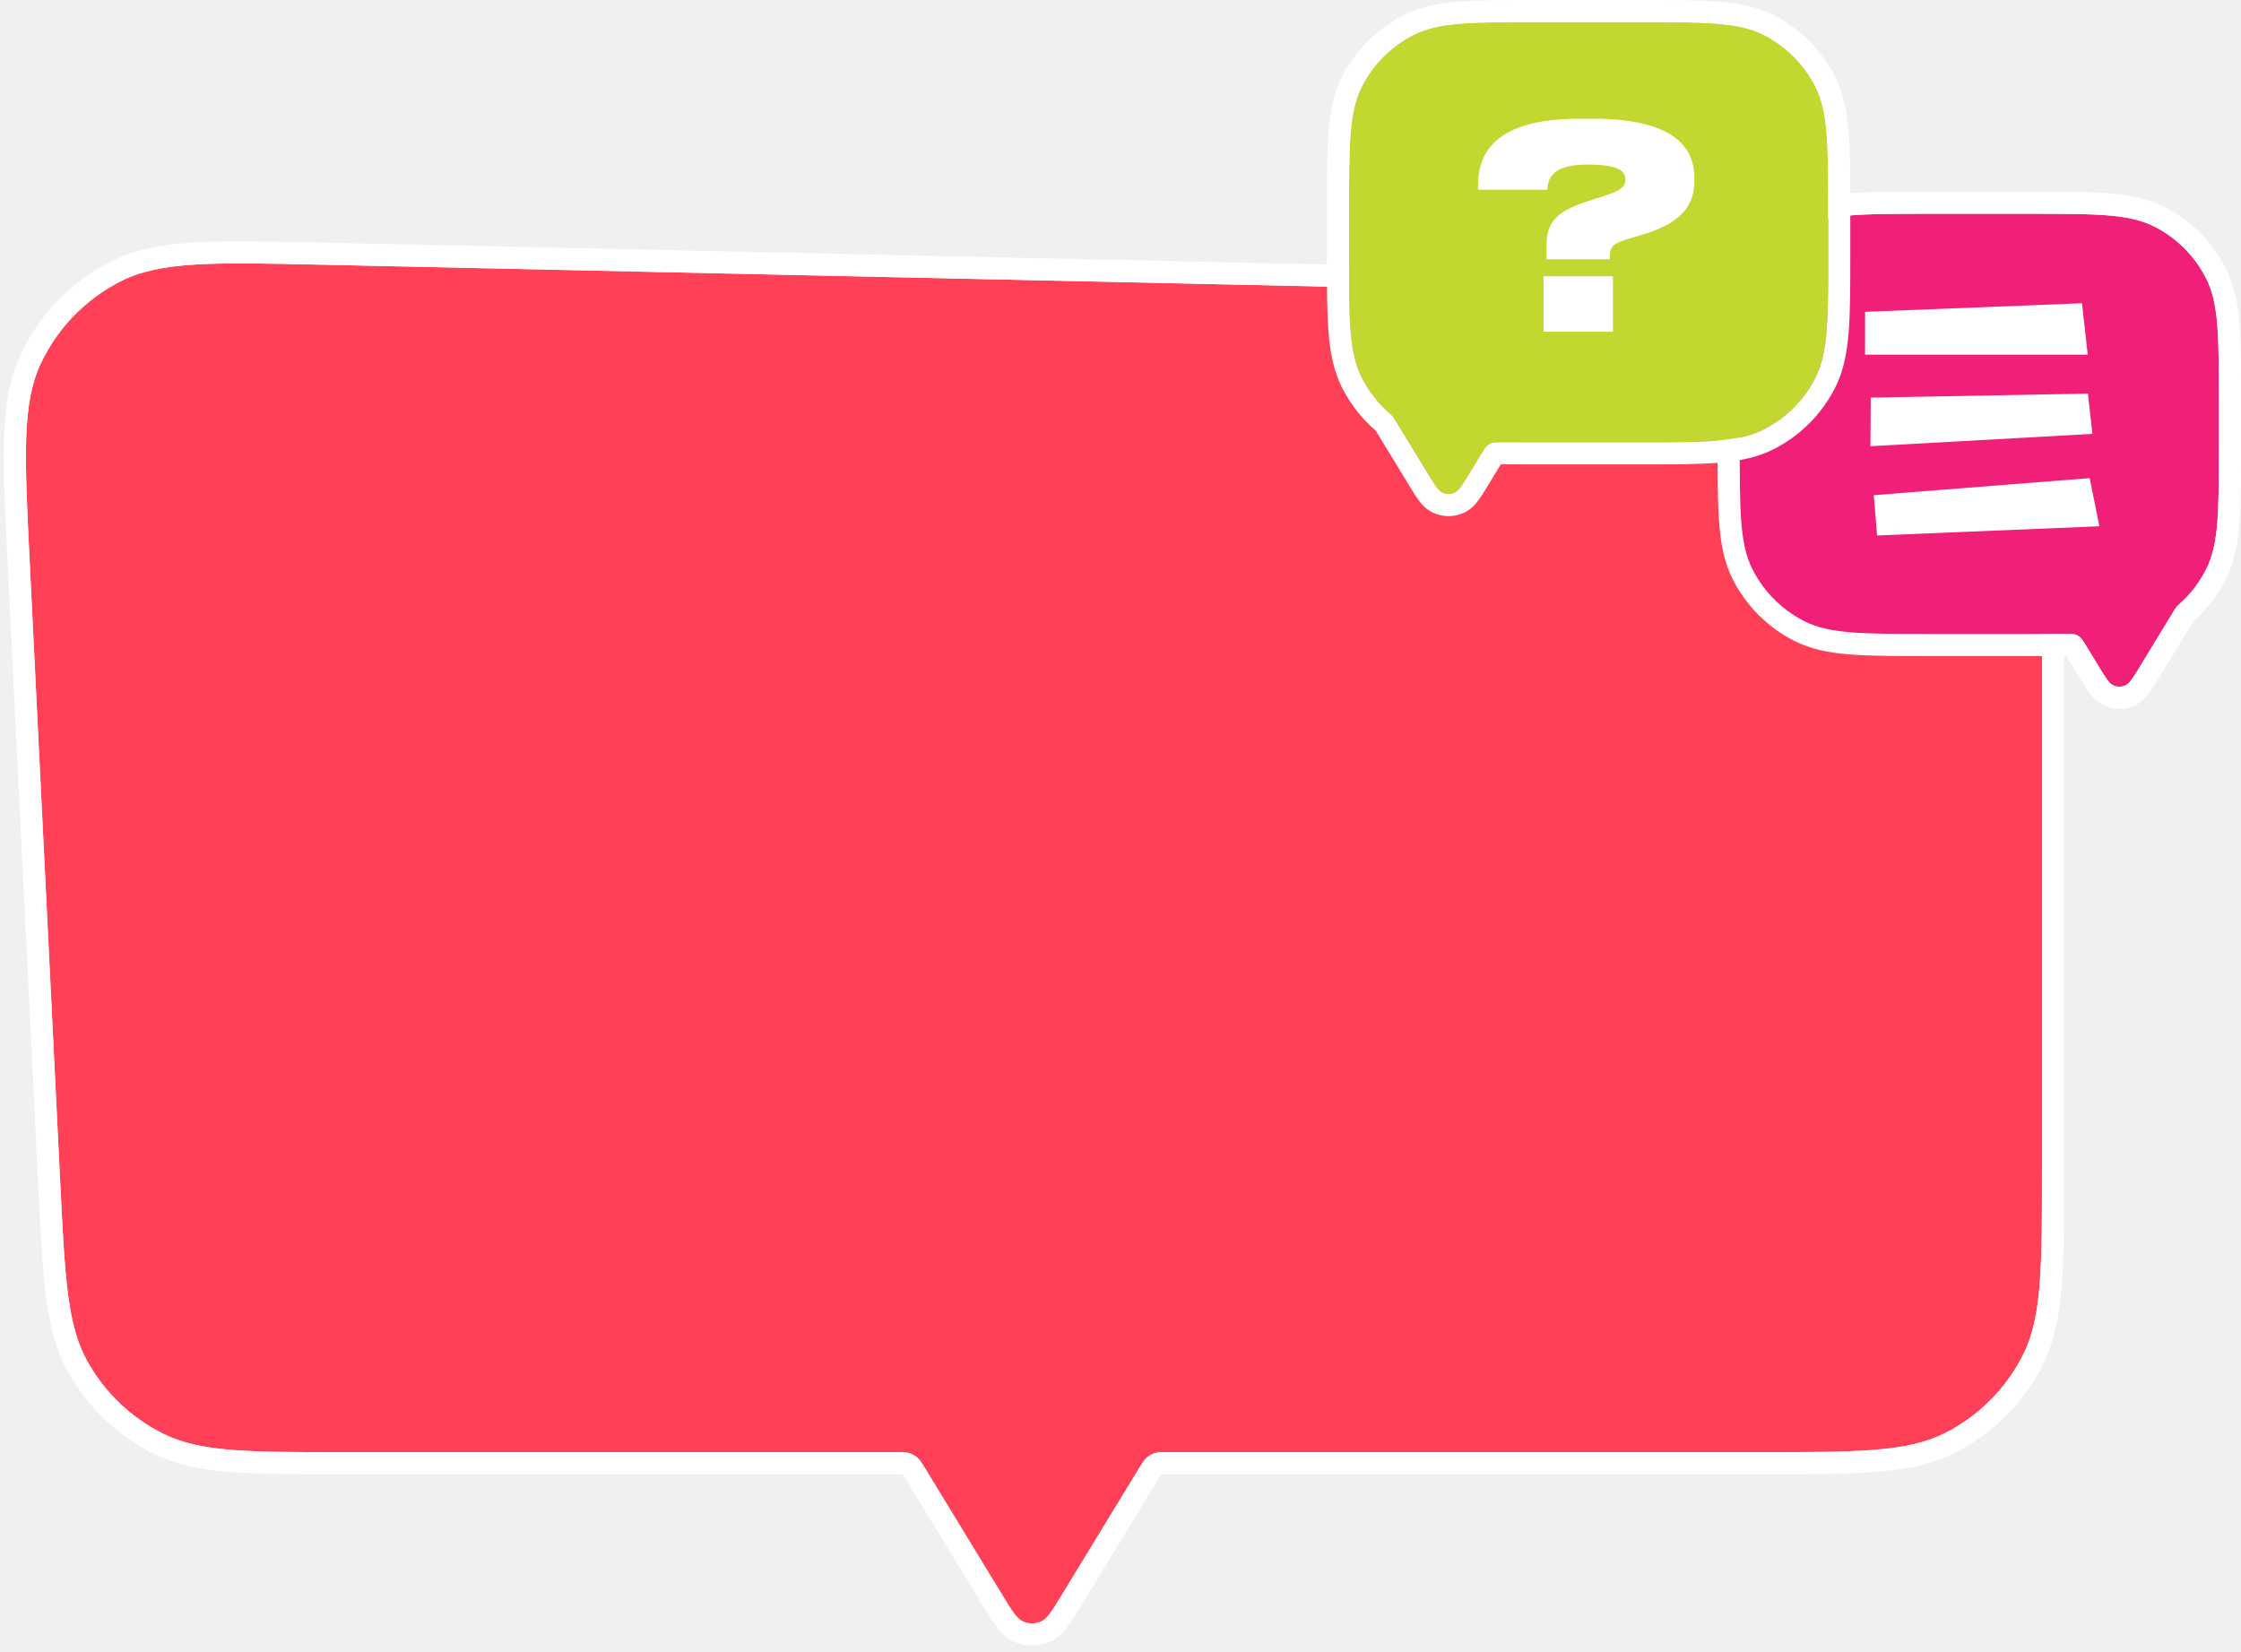
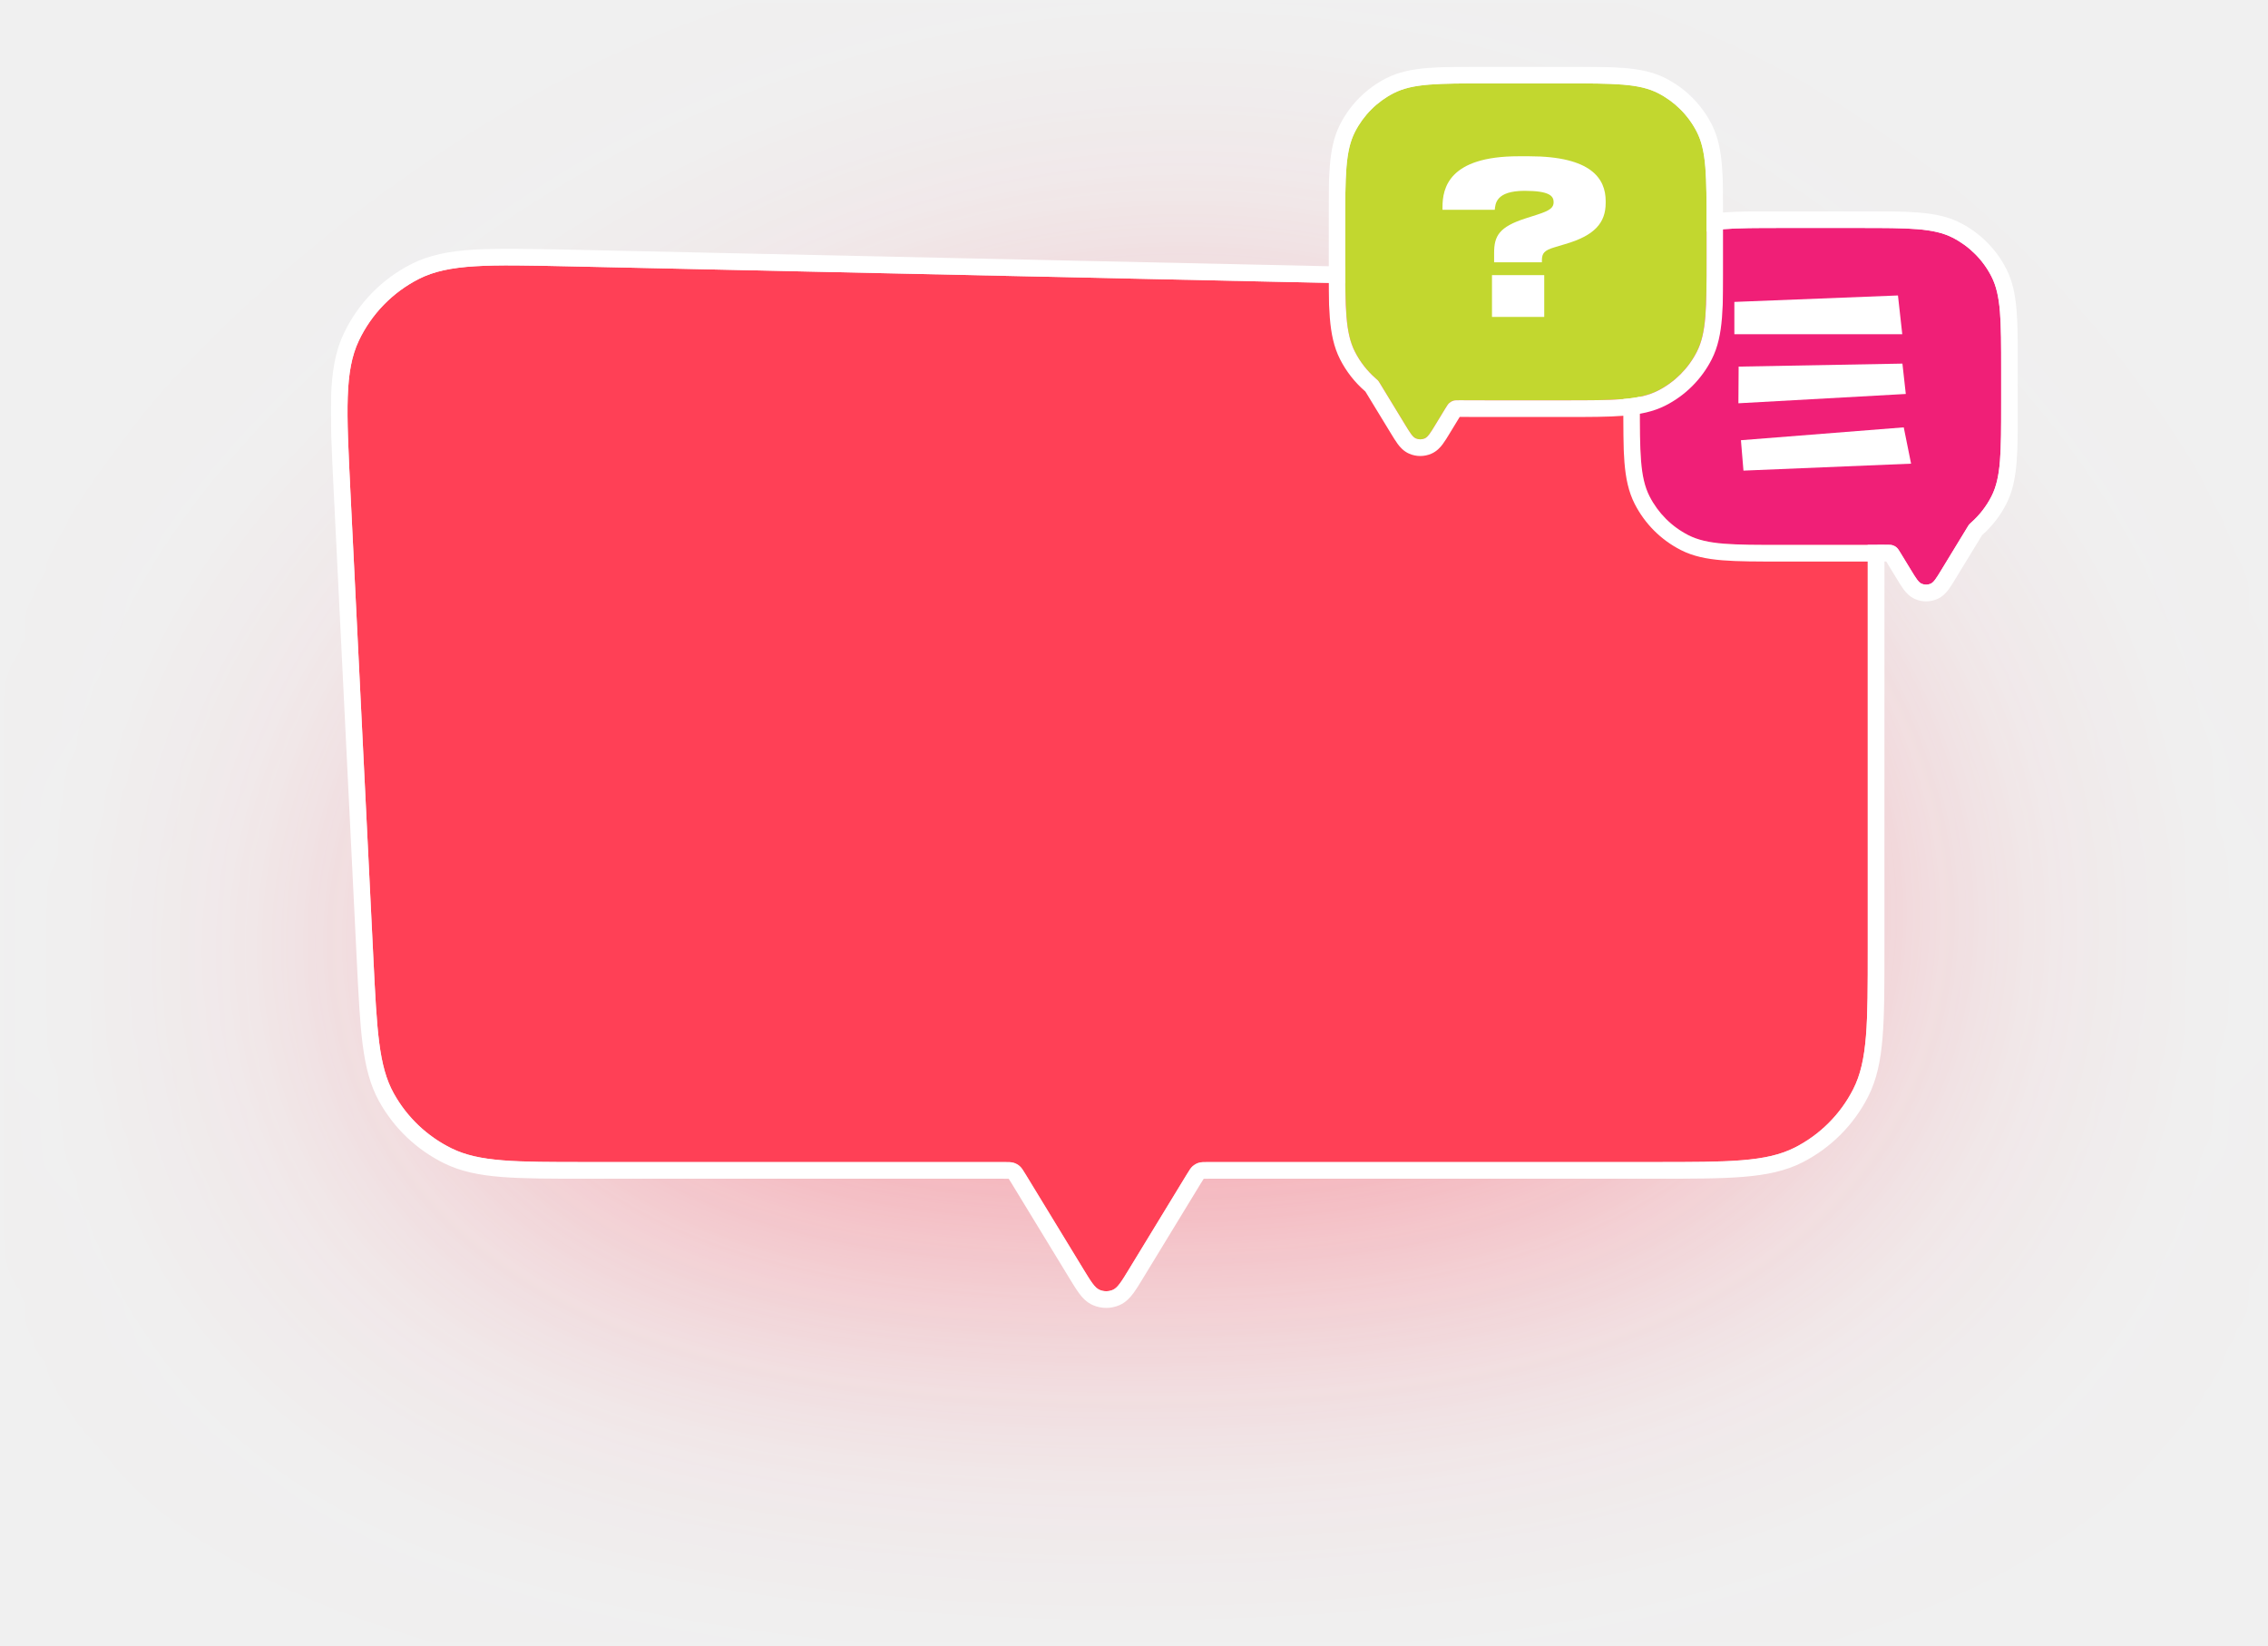
- <svg xmlns="http://www.w3.org/2000/svg" width="304" height="224" viewBox="0 0 304 224" fill="none">
-   <path fill-rule="evenodd" clip-rule="evenodd" d="M5.558 49.261C2.97 54.71 3.322 61.866 4.026 76.177L8.174 160.487C8.806 173.328 9.122 179.748 11.822 184.625C14.199 188.918 17.835 192.38 22.24 194.543C27.244 197 33.672 197 46.528 197H121.459C122.443 197 122.934 197 123.377 197.14C123.768 197.265 124.13 197.468 124.44 197.738C124.79 198.042 125.046 198.462 125.558 199.302L135.901 216.274C137.256 218.497 137.933 219.609 138.806 219.987C139.568 220.318 140.432 220.318 141.194 219.987C142.067 219.609 142.744 218.497 144.099 216.274L154.442 199.302C154.954 198.462 155.21 198.042 155.56 197.738C155.87 197.468 156.232 197.265 156.623 197.14C157.066 197 157.557 197 158.541 197H238.6C252.041 197 258.762 197 263.896 194.384C268.412 192.083 272.083 188.412 274.384 183.896C277 178.762 277 172.041 277 158.6V78.571C277 65.393 277 58.803 274.455 53.727C272.216 49.26 268.638 45.603 264.221 43.267C259.201 40.612 252.613 40.468 239.438 40.181L43.217 35.899C28.892 35.587 21.729 35.431 16.353 38.167C11.628 40.571 7.832 44.472 5.558 49.261Z" fill="#FF4056" />
-   <path fill-rule="evenodd" clip-rule="evenodd" d="M0.559 59.292C0.713 54.845 1.303 51.228 2.848 47.974C5.406 42.586 9.677 38.198 14.992 35.493C18.202 33.859 21.802 33.171 26.244 32.895C30.623 32.624 36.098 32.743 43.142 32.897L239.637 37.184C246.111 37.325 251.153 37.435 255.195 37.852C259.301 38.274 262.633 39.033 265.624 40.615C270.593 43.243 274.618 47.357 277.137 52.382C278.653 55.407 279.339 58.755 279.672 62.869C280 66.919 280 71.961 280 78.437V158.735C280 165.341 280 170.483 279.663 174.608C279.321 178.795 278.616 182.197 277.057 185.258C274.469 190.338 270.338 194.469 265.258 197.057C262.197 198.617 258.795 199.321 254.607 199.663C250.483 200 245.342 200 238.736 200H158.541C158.015 200 157.748 200.001 157.554 200.013C157.548 200.013 157.543 200.013 157.538 200.014C157.535 200.018 157.531 200.022 157.528 200.027C157.418 200.187 157.277 200.415 157.004 200.863L146.596 217.941C145.975 218.962 145.405 219.896 144.874 220.611C144.329 221.345 143.556 222.233 142.388 222.739C140.865 223.401 139.135 223.401 137.612 222.739C136.444 222.233 135.671 221.345 135.126 220.611C134.595 219.896 134.026 218.962 133.404 217.941L122.996 200.863C122.723 200.415 122.582 200.187 122.472 200.027C122.469 200.022 122.465 200.018 122.462 200.014C122.457 200.013 122.452 200.013 122.446 200.013C122.252 200.001 121.985 200 121.459 200H46.396C40.08 200 35.16 200 31.2 199.683C27.177 199.361 23.897 198.699 20.918 197.235C15.962 194.802 11.872 190.908 9.198 186.078C7.59 183.174 6.767 179.931 6.248 175.928C5.737 171.989 5.495 167.075 5.185 160.767L1.023 76.184C0.676 69.147 0.407 63.677 0.559 59.292ZM4.026 76.177C3.322 61.866 2.97 54.71 5.558 49.261C7.832 44.472 11.628 40.571 16.353 38.167C21.729 35.431 28.892 35.587 43.217 35.899L239.438 40.181C252.613 40.468 259.201 40.612 264.221 43.267C268.638 45.603 272.216 49.26 274.455 53.727C277 58.803 277 65.393 277 78.571V158.6C277 172.041 277 178.762 274.384 183.896C272.083 188.412 268.412 192.083 263.896 194.384C258.762 197 252.041 197 238.6 197H158.541C157.557 197 157.066 197 156.623 197.14C156.232 197.265 155.87 197.468 155.56 197.738C155.21 198.042 154.954 198.462 154.442 199.302L144.099 216.274C142.744 218.497 142.067 219.609 141.194 219.987C140.432 220.318 139.568 220.318 138.806 219.987C137.933 219.609 137.256 218.497 135.901 216.274L125.558 199.302C125.046 198.462 124.79 198.042 124.44 197.738C124.13 197.468 123.768 197.265 123.377 197.14C122.934 197 122.443 197 121.459 197H46.528C33.672 197 27.244 197 22.24 194.543C17.835 192.38 14.199 188.918 11.822 184.625C9.122 179.748 8.806 173.328 8.174 160.487L4.026 76.177Z" fill="white" />
-   <path fill-rule="evenodd" clip-rule="evenodd" d="M237.744 37.736C236 41.159 236 45.639 236 54.6V60.4C236 69.361 236 73.841 237.744 77.264C239.278 80.274 241.726 82.722 244.736 84.256C248.159 86 252.639 86 261.6 86H275.4C277.145 86 278.72 86 280.15 85.987C280.833 85.981 281.174 85.978 281.473 86.07C281.739 86.153 281.978 86.286 282.189 86.469C282.425 86.673 282.6 86.96 282.949 87.533L284.767 90.516C285.671 91.998 286.122 92.739 286.704 92.992C287.212 93.212 287.788 93.212 288.296 92.992C288.878 92.739 289.329 91.998 290.233 90.516L294.971 82.741C295.072 82.575 295.122 82.492 295.175 82.421C295.227 82.351 295.266 82.304 295.326 82.24C295.387 82.175 295.474 82.097 295.648 81.942C297.122 80.628 298.349 79.044 299.256 77.264C301 73.841 301 69.361 301 60.4V54.6C301 45.639 301 41.159 299.256 37.736C297.722 34.726 295.274 32.278 292.264 30.744C288.841 29 284.361 29 275.4 29H261.6C252.639 29 248.159 29 244.736 30.744C241.726 32.278 239.278 34.726 237.744 37.736Z" fill="#F01F77" />
-   <path fill-rule="evenodd" clip-rule="evenodd" d="M237.744 37.736L235.071 36.374C236.892 32.799 239.799 29.892 243.374 28.071L244.736 30.744C241.726 32.278 239.278 34.726 237.744 37.736ZM297.561 84.256L297.645 84.181C299.395 82.621 300.852 80.74 301.929 78.626C303.052 76.421 303.539 74.007 303.772 71.153C304 68.363 304 64.901 304 60.532V54.468C304 50.099 304 46.637 303.772 43.847C303.539 40.993 303.052 38.579 301.929 36.374C300.108 32.799 297.201 29.892 293.626 28.071C291.421 26.948 289.007 26.461 286.153 26.228C283.363 26 279.901 26 275.532 26H261.468C257.099 26 253.637 26 250.847 26.228C247.993 26.461 245.579 26.948 243.374 28.071L244.736 30.744C248.159 29 252.639 29 261.6 29H275.4C284.361 29 288.841 29 292.264 30.744C295.274 32.278 297.722 34.726 299.256 37.736C301 41.159 301 45.639 301 54.6V60.4C301 69.361 301 73.841 299.256 77.264C298.349 79.044 297.122 80.628 295.648 81.942C295.474 82.097 295.387 82.175 295.326 82.24C295.266 82.304 295.227 82.351 295.175 82.421C295.122 82.492 295.072 82.575 294.971 82.741L290.233 90.516C289.329 91.998 288.878 92.739 288.296 92.992C287.788 93.212 287.212 93.212 286.704 92.992C286.122 92.739 285.671 91.998 284.767 90.516L282.949 87.533C282.6 86.96 282.425 86.673 282.189 86.469C281.978 86.286 281.739 86.153 281.473 86.07C281.174 85.978 280.833 85.981 280.15 85.987C278.72 86 277.145 86 275.4 86H261.6C252.639 86 248.159 86 244.736 84.256C241.726 82.722 239.278 80.274 237.744 77.264C236 73.841 236 69.361 236 60.4V54.6C236 45.639 236 41.159 237.744 37.736L235.071 36.374C233.948 38.579 233.461 40.993 233.228 43.847C233 46.637 233 50.099 233 54.468V60.532C233 64.901 233 68.363 233.228 71.153C233.461 74.007 233.948 76.421 235.071 78.626C236.892 82.201 239.799 85.108 243.374 86.929C245.579 88.052 247.993 88.539 250.847 88.772C253.637 89 257.099 89 261.468 89H275.409C277.147 89 278.733 89 280.178 88.987C280.229 88.987 280.277 88.986 280.322 88.986C280.342 89.019 280.364 89.056 280.388 89.094L282.262 92.17C282.664 92.83 283.066 93.489 283.448 94.003C283.843 94.537 284.488 95.3 285.51 95.744C286.779 96.294 288.221 96.294 289.49 95.744C290.512 95.3 291.157 94.537 291.552 94.003C291.934 93.489 292.336 92.83 292.738 92.17L297.561 84.256Z" fill="white" />
-   <path d="M253.001 42.301L282.432 41.139L283.207 48.11H253.001V42.301Z" fill="white" />
-   <path d="M254.184 67.174L283.474 64.861L284.791 71.391L254.637 72.643L254.184 67.174Z" fill="white" />
-   <path d="M283.235 53.399L253.773 53.938L253.729 60.534L283.842 58.86L283.235 53.399Z" fill="white" />
-   <path fill-rule="evenodd" clip-rule="evenodd" d="M184.744 11.736C183 15.159 183 19.639 183 28.6V34.4C183 43.361 183 47.841 184.744 51.264C185.681 53.104 186.96 54.733 188.5 56.073C188.684 56.233 188.776 56.312 188.84 56.379C188.903 56.445 188.944 56.494 188.998 56.567C189.053 56.641 189.106 56.728 189.211 56.901L193.767 64.377C194.671 65.859 195.122 66.6 195.704 66.852C196.212 67.072 196.788 67.072 197.296 66.852C197.878 66.6 198.329 65.859 199.233 64.377L200.966 61.532C201.315 60.959 201.49 60.672 201.726 60.468C201.938 60.285 202.176 60.152 202.444 60.069C202.742 59.977 203.084 59.98 203.767 59.986C205.219 60 206.821 60 208.6 60H222.4C231.361 60 235.841 60 239.264 58.256C242.274 56.722 244.722 54.274 246.256 51.264C248 47.841 248 43.361 248 34.4V28.6C248 19.639 248 15.159 246.256 11.736C244.722 8.726 242.274 6.278 239.264 4.744C235.841 3 231.361 3 222.4 3H208.6C199.639 3 195.159 3 191.736 4.744C188.726 6.278 186.278 8.726 184.744 11.736Z" fill="#C2D72F" />
-   <path fill-rule="evenodd" clip-rule="evenodd" d="M184.744 11.736L182.071 10.374C183.892 6.799 186.799 3.892 190.374 2.071L191.736 4.744C188.726 6.278 186.278 8.726 184.744 11.736ZM203.594 62.985C203.639 62.985 203.687 62.986 203.739 62.986C205.205 63 206.819 63 208.59 63H222.532C226.901 63 230.363 63 233.153 62.772C236.007 62.539 238.421 62.053 240.626 60.929C244.201 59.108 247.108 56.201 248.929 52.626C250.052 50.421 250.539 48.007 250.772 45.153C251 42.363 251 38.901 251 34.532V28.468C251 24.099 251 20.637 250.772 17.847C250.539 14.993 250.052 12.579 248.929 10.374C247.108 6.799 244.201 3.892 240.626 2.071C238.421 0.948 236.007 0.461 233.153 0.228C230.363 -4.05461e-05 226.901 -2.2431e-05 222.532 4.5721e-07H208.468C204.099 -2.2431e-05 200.637 -4.05461e-05 197.847 0.228C194.993 0.461 192.579 0.948 190.374 2.071L191.736 4.744C195.159 3 199.639 3 208.6 3H222.4C231.361 3 235.841 3 239.264 4.744C242.274 6.278 244.722 8.726 246.256 11.736C248 15.159 248 19.639 248 28.6V34.4C248 43.361 248 47.841 246.256 51.264C244.722 54.274 242.274 56.722 239.264 58.256C235.841 60 231.361 60 222.4 60H208.6C206.821 60 205.219 60 203.767 59.986C203.084 59.98 202.742 59.977 202.444 60.069C202.176 60.152 201.938 60.285 201.726 60.468C201.49 60.672 201.315 60.959 200.966 61.532L199.233 64.377C198.329 65.859 197.878 66.6 197.296 66.852C196.788 67.072 196.212 67.072 195.704 66.852C195.122 66.6 194.671 65.859 193.767 64.377L189.211 56.901C189.106 56.728 189.053 56.641 188.998 56.567C188.944 56.494 188.903 56.445 188.84 56.379C188.776 56.312 188.684 56.233 188.5 56.073C186.96 54.733 185.681 53.104 184.744 51.264C183 47.841 183 43.361 183 34.4V28.6C183 19.639 183 15.159 184.744 11.736L182.071 10.374C180.948 12.579 180.461 14.993 180.228 17.847C180 20.637 180 24.099 180 28.468V34.532C180 38.901 180 42.363 180.228 45.153C180.461 48.007 180.948 50.421 182.071 52.626C183.184 54.811 184.703 56.746 186.531 58.337L186.62 58.414L191.262 66.03C191.664 66.691 192.066 67.349 192.448 67.864C192.843 68.397 193.488 69.161 194.51 69.604C195.779 70.155 197.221 70.155 198.49 69.604C199.512 69.161 200.157 68.397 200.552 67.864C200.934 67.349 201.336 66.691 201.738 66.03L203.528 63.094C203.551 63.055 203.573 63.019 203.594 62.985Z" fill="white" />
-   <path d="M218.378 35.177V34.831C218.378 33.527 218.838 33.028 220.603 32.491L222.522 31.915C227.856 30.38 229.851 28.078 229.851 24.509V24.164C229.851 20.173 227.319 16.106 216.076 16.106H214.195C201.609 16.106 200.497 21.862 200.497 25.238V25.737H209.898C210.013 24.74 210.013 22.322 215.27 22.322C219.721 22.322 220.488 23.243 220.488 24.356C220.488 25.315 219.913 25.852 217.495 26.62L215.462 27.272C210.665 28.807 209.783 30.457 209.783 33.488V35.177H218.378ZM218.8 37.479H209.399V45H218.8V37.479Z" fill="white" />
+ <svg xmlns="http://www.w3.org/2000/svg" width="408" height="296" viewBox="0 0 408 296" fill="none">
+   <g opacity="0.6" filter="url(#filter0_f_3122_3405)">
+     <path fill-rule="evenodd" clip-rule="evenodd" d="M199.334 216.256C75.223 215.174 47.768 184.528 116.969 124.316C186.169 64.104 248.225 64.645 303.135 125.938C358.046 187.231 323.445 217.337 199.334 216.256Z" fill="#FF4056" />
+   </g>
+   <mask id="path-2-outside-1_3122_3405" maskUnits="userSpaceOnUse" x="59.516" y="44.734" width="280" height="191" fill="black">
+     <rect fill="white" x="59.516" y="44.734" width="280" height="191" />
+     <path fill-rule="evenodd" clip-rule="evenodd" d="M64.558 61.262C61.97 66.711 62.322 73.867 63.026 88.178L67.174 172.488C67.806 185.328 68.122 191.749 70.823 196.626C73.2 200.919 76.835 204.38 81.24 206.543C86.244 209.001 92.672 209.001 105.528 209.001H180.459C181.442 209.001 181.934 209.001 182.377 209.141C182.768 209.265 183.13 209.469 183.44 209.738C183.79 210.043 184.046 210.463 184.558 211.303L194.901 228.275C196.256 230.498 196.933 231.61 197.806 231.988C198.568 232.319 199.432 232.319 200.194 231.988C201.067 231.61 201.744 230.498 203.099 228.275L213.442 211.303C213.954 210.463 214.21 210.043 214.56 209.738C214.87 209.469 215.232 209.265 215.623 209.141C216.066 209.001 216.557 209.001 217.541 209.001H297.6C311.041 209.001 317.762 209.001 322.896 206.385C327.412 204.084 331.083 200.413 333.384 195.897C336 190.763 336 184.042 336 170.601V90.572C336 77.394 336 70.804 333.455 65.727C331.216 61.261 327.638 57.604 323.221 55.268C318.201 52.613 311.613 52.469 298.438 52.181L102.217 47.9C87.892 47.588 80.729 47.431 75.353 50.167C70.628 52.572 66.832 56.473 64.558 61.262Z" />
+   </mask>
+   <path fill-rule="evenodd" clip-rule="evenodd" d="M64.558 61.262C61.97 66.711 62.322 73.867 63.026 88.178L67.174 172.488C67.806 185.328 68.122 191.749 70.823 196.626C73.2 200.919 76.835 204.38 81.24 206.543C86.244 209.001 92.672 209.001 105.528 209.001H180.459C181.442 209.001 181.934 209.001 182.377 209.141C182.768 209.265 183.13 209.469 183.44 209.738C183.79 210.043 184.046 210.463 184.558 211.303L194.901 228.275C196.256 230.498 196.933 231.61 197.806 231.988C198.568 232.319 199.432 232.319 200.194 231.988C201.067 231.61 201.744 230.498 203.099 228.275L213.442 211.303C213.954 210.463 214.21 210.043 214.56 209.738C214.87 209.469 215.232 209.265 215.623 209.141C216.066 209.001 216.557 209.001 217.541 209.001H297.6C311.041 209.001 317.762 209.001 322.896 206.385C327.412 204.084 331.083 200.413 333.384 195.897C336 190.763 336 184.042 336 170.601V90.572C336 77.394 336 70.804 333.455 65.727C331.216 61.261 327.638 57.604 323.221 55.268C318.201 52.613 311.613 52.469 298.438 52.181L102.217 47.9C87.892 47.588 80.729 47.431 75.353 50.167C70.628 52.572 66.832 56.473 64.558 61.262Z" fill="#FF4056" />
+   <path d="M63.026 88.178L66.022 88.031L63.026 88.178ZM64.558 61.262L67.268 62.549H67.268L64.558 61.262ZM67.174 172.488L64.178 172.635L67.174 172.488ZM70.823 196.626L73.447 195.173H73.447L70.823 196.626ZM81.24 206.543L82.562 203.851H82.562L81.24 206.543ZM322.896 206.385L321.534 203.712L322.896 206.385ZM333.384 195.897L336.057 197.259H336.057L333.384 195.897ZM333.455 65.727L330.773 67.072V67.072L333.455 65.727ZM323.221 55.268L321.818 57.92V57.92L323.221 55.268ZM298.438 52.181L298.503 49.182L298.438 52.181ZM102.217 47.9L102.283 44.901L102.217 47.9ZM75.353 50.167L73.992 47.494L75.353 50.167ZM213.442 211.303L210.88 209.742L213.442 211.303ZM214.56 209.738L212.59 207.476L214.56 209.738ZM215.623 209.141L214.717 206.282L215.623 209.141ZM194.901 228.275L197.463 226.714L194.901 228.275ZM197.806 231.988L196.612 234.74L197.806 231.988ZM203.099 228.275L200.537 226.714L203.099 228.275ZM200.194 231.988L199 229.236L200.194 231.988ZM182.377 209.141L183.283 206.282L182.377 209.141ZM184.558 211.303L187.12 209.742L184.558 211.303ZM183.44 209.738L185.41 207.476L183.44 209.738ZM66.022 88.031C65.668 80.824 65.413 75.604 65.556 71.501C65.697 67.429 66.225 64.744 67.268 62.549L61.848 59.975C60.303 63.228 59.713 66.846 59.559 71.293C59.406 75.707 59.68 81.221 60.03 88.326L66.022 88.031ZM70.171 172.341L66.022 88.031L60.03 88.326L64.178 172.635L70.171 172.341ZM73.447 195.173C72.355 193.2 71.67 190.794 71.198 187.157C70.721 183.484 70.489 178.809 70.171 172.341L64.178 172.635C64.492 179.007 64.733 183.963 65.248 187.929C65.767 191.931 66.59 195.175 68.198 198.079L73.447 195.173ZM82.562 203.851C78.708 201.958 75.527 198.929 73.447 195.173L68.198 198.079C70.872 202.909 74.962 206.803 79.918 209.236L82.562 203.851ZM105.528 206.001C99.052 206.001 94.371 205.999 90.679 205.703C87.023 205.411 84.587 204.845 82.562 203.851L79.918 209.236C82.897 210.7 86.177 211.362 90.2 211.684C94.187 212.003 99.148 212.001 105.528 212.001V206.001ZM180.459 206.001H105.528V212.001H180.459V206.001ZM197.463 226.714L187.12 209.742L181.996 212.864L192.339 229.836L197.463 226.714ZM210.88 209.742L200.537 226.714L205.661 229.836L216.004 212.864L210.88 209.742ZM297.6 206.001H217.541V212.001H297.6V206.001ZM321.534 203.712C319.46 204.769 316.935 205.372 313.119 205.684C309.267 205.999 304.37 206.001 297.6 206.001V212.001C304.271 212.001 309.455 212.003 313.607 211.664C317.795 211.322 321.197 210.617 324.258 209.058L321.534 203.712ZM330.711 194.535C328.698 198.486 325.485 201.699 321.534 203.712L324.258 209.058C329.338 206.469 333.469 202.339 336.057 197.259L330.711 194.535ZM333 170.601C333 177.371 332.998 182.268 332.683 186.12C332.371 189.936 331.768 192.461 330.711 194.535L336.057 197.259C337.616 194.198 338.321 190.796 338.663 186.608C339.002 182.456 339 177.272 339 170.601H333ZM333 90.572V170.601H339V90.572H333ZM330.773 67.072C331.802 69.124 332.388 71.609 332.692 75.354C332.998 79.134 333 83.934 333 90.572H339C339 84.032 339.002 78.948 338.672 74.869C338.339 70.755 337.653 67.408 336.137 64.383L330.773 67.072ZM321.818 57.92C325.683 59.964 328.814 63.163 330.773 67.072L336.137 64.383C333.618 59.358 329.593 55.244 324.624 52.616L321.818 57.92ZM298.372 55.181C305.009 55.325 309.808 55.432 313.58 55.821C317.317 56.206 319.789 56.846 321.818 57.92L324.624 52.616C321.633 51.034 318.301 50.275 314.195 49.852C310.125 49.433 305.042 49.325 298.503 49.182L298.372 55.181ZM102.152 50.9L298.372 55.181L298.503 49.182L102.283 44.901L102.152 50.9ZM76.713 52.841C78.88 51.739 81.549 51.137 85.615 50.885C89.713 50.631 94.938 50.742 102.152 50.9L102.283 44.901C95.171 44.746 89.652 44.623 85.243 44.896C80.802 45.172 77.202 45.86 73.992 47.494L76.713 52.841ZM67.268 62.549C69.258 58.358 72.579 54.945 76.713 52.841L73.992 47.494C68.677 50.199 64.406 54.587 61.848 59.975L67.268 62.549ZM216.004 212.864C216.277 212.415 216.418 212.187 216.528 212.028C216.62 211.896 216.61 211.931 216.53 212.001L212.59 207.476C211.807 208.158 211.29 209.07 210.88 209.742L216.004 212.864ZM217.541 206.001C216.754 206.001 215.706 205.968 214.717 206.282L216.53 212.001C216.429 212.033 216.393 212.023 216.554 212.013C216.748 212.002 217.015 212.001 217.541 212.001V206.001ZM216.53 212.001L214.717 206.282C213.933 206.53 213.209 206.936 212.59 207.476L216.53 212.001ZM192.339 229.836C192.986 230.898 193.577 231.872 194.126 232.612C194.671 233.346 195.444 234.234 196.612 234.74L199 229.236C199.295 229.364 199.293 229.507 198.943 229.035C198.597 228.568 198.171 227.876 197.463 226.714L192.339 229.836ZM200.537 226.714C199.829 227.876 199.403 228.568 199.057 229.035C198.707 229.507 198.705 229.364 199 229.236L201.388 234.74C202.556 234.234 203.329 233.346 203.874 232.612C204.423 231.872 205.014 230.898 205.661 229.836L200.537 226.714ZM196.612 234.74C198.135 235.401 199.865 235.401 201.388 234.74L199 229.236L196.612 234.74ZM180.459 212.001C180.984 212.001 181.252 212.002 181.446 212.013C181.607 212.023 181.571 212.033 181.47 212.001L183.283 206.282C182.294 205.968 181.246 206.001 180.459 206.001V212.001ZM187.12 209.742C186.71 209.07 186.193 208.158 185.41 207.476L181.47 212.001C181.39 211.931 181.38 211.896 181.472 212.028C181.582 212.187 181.723 212.415 181.996 212.864L187.12 209.742ZM181.47 212.001L185.41 207.476C184.791 206.936 184.067 206.53 183.283 206.282L181.47 212.001Z" fill="white" mask="url(#path-2-outside-1_3122_3405)" />
+   <mask id="path-4-outside-2_3122_3405" maskUnits="userSpaceOnUse" x="292" y="38" width="71" height="71" fill="black">
+     <rect fill="white" x="292" y="38" width="71" height="71" />
+     <path fill-rule="evenodd" clip-rule="evenodd" d="M296.744 49.736C295 53.159 295 57.639 295 66.6V72.4C295 81.361 295 85.841 296.744 89.264C298.278 92.274 300.726 94.722 303.736 96.256C307.159 98 311.639 98 320.6 98H334.4C336.145 98 337.72 98 339.15 97.987C339.833 97.981 340.174 97.978 340.473 98.07C340.739 98.153 340.978 98.286 341.189 98.469C341.425 98.673 341.6 98.96 341.949 99.533L343.767 102.516C344.671 103.998 345.122 104.739 345.704 104.992C346.212 105.212 346.788 105.212 347.296 104.992C347.878 104.739 348.329 103.998 349.233 102.516L353.971 94.741C354.072 94.575 354.122 94.492 354.175 94.421C354.227 94.351 354.266 94.304 354.326 94.24C354.387 94.175 354.474 94.097 354.648 93.942C356.122 92.628 357.349 91.044 358.256 89.264C360 85.841 360 81.361 360 72.4V66.6C360 57.639 360 53.159 358.256 49.736C356.722 46.726 354.274 44.278 351.264 42.744C347.841 41 343.361 41 334.4 41H320.6C311.639 41 307.159 41 303.736 42.744C300.726 44.278 298.278 46.726 296.744 49.736Z" />
+   </mask>
+   <path fill-rule="evenodd" clip-rule="evenodd" d="M296.744 49.736C295 53.159 295 57.639 295 66.6V72.4C295 81.361 295 85.841 296.744 89.264C298.278 92.274 300.726 94.722 303.736 96.256C307.159 98 311.639 98 320.6 98H334.4C336.145 98 337.72 98 339.15 97.987C339.833 97.981 340.174 97.978 340.473 98.07C340.739 98.153 340.978 98.286 341.189 98.469C341.425 98.673 341.6 98.96 341.949 99.533L343.767 102.516C344.671 103.998 345.122 104.739 345.704 104.992C346.212 105.212 346.788 105.212 347.296 104.992C347.878 104.739 348.329 103.998 349.233 102.516L353.971 94.741C354.072 94.575 354.122 94.492 354.175 94.421C354.227 94.351 354.266 94.304 354.326 94.24C354.387 94.175 354.474 94.097 354.648 93.942C356.122 92.628 357.349 91.044 358.256 89.264C360 85.841 360 81.361 360 72.4V66.6C360 57.639 360 53.159 358.256 49.736C356.722 46.726 354.274 44.278 351.264 42.744C347.841 41 343.361 41 334.4 41H320.6C311.639 41 307.159 41 303.736 42.744C300.726 44.278 298.278 46.726 296.744 49.736Z" fill="#F01F77" />
+   <path d="M296.744 49.736L294.071 48.374L294.071 48.374L296.744 49.736ZM296.744 89.264L294.071 90.626L296.744 89.264ZM303.736 96.256L305.098 93.583L303.736 96.256ZM358.256 89.264L355.583 87.902V87.902L358.256 89.264ZM358.256 49.736L355.583 51.098L358.256 49.736ZM351.264 42.744L352.626 40.071L351.264 42.744ZM303.736 42.744L302.374 40.071L302.374 40.071L303.736 42.744ZM353.971 94.741L351.409 93.18L353.971 94.741ZM354.175 94.421L351.761 92.639L354.175 94.421ZM354.648 93.942L352.652 91.703L354.648 93.942ZM354.326 94.24L352.139 92.186L354.326 94.24ZM345.704 104.992L346.898 102.239L345.704 104.992ZM349.233 102.516L351.794 104.077L349.233 102.516ZM347.296 104.992L348.49 107.744L347.296 104.992ZM339.15 97.987L339.123 94.987L339.15 97.987ZM340.473 98.07L341.361 95.205L340.473 98.07ZM341.949 99.533L344.511 97.972L341.949 99.533ZM341.189 98.469L339.225 100.737L341.189 98.469ZM298 66.6C298 62.07 298.002 58.853 298.208 56.336C298.411 53.853 298.796 52.316 299.417 51.098L294.071 48.374C292.948 50.579 292.461 52.993 292.228 55.847C291.998 58.666 292 62.169 292 66.6H298ZM298 72.4V66.6H292V72.4H298ZM299.417 87.902C298.796 86.684 298.411 85.147 298.208 82.665C298.002 80.147 298 76.93 298 72.4H292C292 76.831 291.998 80.335 292.228 83.153C292.461 86.007 292.948 88.421 294.071 90.626L299.417 87.902ZM305.098 93.583C302.652 92.337 300.663 90.348 299.417 87.902L294.071 90.626C295.892 94.201 298.799 97.108 302.374 98.929L305.098 93.583ZM320.6 95C316.07 95 312.853 94.998 310.336 94.792C307.853 94.589 306.316 94.204 305.098 93.583L302.374 98.929C304.579 100.052 306.993 100.539 309.847 100.772C312.665 101.002 316.169 101 320.6 101V95ZM334.4 95H320.6V101H334.4V95ZM339.123 94.987C337.709 95 336.149 95 334.4 95V101C336.141 101 337.731 101 339.178 100.987L339.123 94.987ZM346.329 100.955L344.511 97.972L339.388 101.094L341.206 104.077L346.329 100.955ZM351.409 93.18L346.671 100.955L351.794 104.077L356.533 96.302L351.409 93.18ZM355.583 87.902C354.846 89.349 353.849 90.635 352.652 91.703L356.645 96.181C358.395 94.621 359.852 92.74 360.929 90.626L355.583 87.902ZM357 72.4C357 76.93 356.998 80.147 356.792 82.665C356.589 85.147 356.204 86.684 355.583 87.902L360.929 90.626C362.052 88.421 362.539 86.007 362.772 83.153C363.002 80.335 363 76.831 363 72.4H357ZM357 66.6V72.4H363V66.6H357ZM355.583 51.098C356.204 52.316 356.589 53.853 356.792 56.336C356.998 58.853 357 62.07 357 66.6H363C363 62.169 363.002 58.666 362.772 55.847C362.539 52.993 362.052 50.579 360.929 48.374L355.583 51.098ZM349.902 45.417C352.348 46.663 354.337 48.652 355.583 51.098L360.929 48.374C359.108 44.799 356.201 41.892 352.626 40.071L349.902 45.417ZM334.4 44C338.93 44 342.147 44.002 344.664 44.208C347.147 44.411 348.684 44.796 349.902 45.417L352.626 40.071C350.421 38.947 348.007 38.461 345.153 38.228C342.335 37.998 338.831 38 334.4 38V44ZM320.6 44H334.4V38H320.6V44ZM305.098 45.417C306.316 44.796 307.853 44.411 310.336 44.208C312.853 44.002 316.07 44 320.6 44V38C316.169 38 312.665 37.998 309.847 38.228C306.993 38.461 304.579 38.947 302.374 40.071L305.098 45.417ZM299.417 51.098C300.663 48.652 302.652 46.663 305.098 45.417L302.374 40.071C298.799 41.892 295.892 44.799 294.071 48.374L299.417 51.098ZM356.533 96.302C356.559 96.26 356.578 96.228 356.595 96.201C356.611 96.174 356.621 96.158 356.627 96.149C356.638 96.131 356.621 96.158 356.589 96.203L351.761 92.639C351.611 92.844 351.48 93.064 351.409 93.18L356.533 96.302ZM352.652 91.703C352.532 91.81 352.315 91.999 352.139 92.186L356.513 96.293C356.488 96.32 356.471 96.337 356.464 96.344C356.458 96.349 356.459 96.348 356.473 96.336C356.486 96.323 356.506 96.306 356.536 96.279C356.566 96.252 356.6 96.221 356.645 96.181L352.652 91.703ZM356.589 96.203C356.589 96.202 356.575 96.221 356.552 96.249C356.529 96.277 356.513 96.294 356.513 96.293L352.139 92.186C351.999 92.336 351.884 92.474 351.761 92.639L356.589 96.203ZM341.206 104.077C341.627 104.768 342.048 105.465 342.448 106.003C342.843 106.537 343.488 107.3 344.51 107.744L346.898 102.239C347.339 102.431 347.466 102.697 347.265 102.427C347.18 102.313 347.067 102.145 346.904 101.888C346.742 101.632 346.559 101.332 346.329 100.955L341.206 104.077ZM346.671 100.955C346.441 101.332 346.258 101.632 346.096 101.888C345.933 102.145 345.82 102.313 345.735 102.427C345.534 102.697 345.661 102.431 346.102 102.239L348.49 107.744C349.512 107.3 350.157 106.537 350.552 106.003C350.952 105.465 351.373 104.768 351.794 104.077L346.671 100.955ZM344.51 107.744C345.779 108.295 347.221 108.295 348.49 107.744L346.102 102.239C346.356 102.129 346.644 102.129 346.898 102.239L344.51 107.744ZM339.178 100.987C339.353 100.985 339.484 100.984 339.596 100.985C339.708 100.985 339.773 100.986 339.811 100.988C339.884 100.992 339.767 100.993 339.584 100.936L341.361 95.205C340.508 94.94 339.598 94.983 339.123 94.987L339.178 100.987ZM344.511 97.972C344.267 97.572 343.828 96.785 343.153 96.201L339.225 100.737C339.083 100.613 339.022 100.515 339.06 100.57C339.08 100.599 339.115 100.651 339.173 100.744C339.231 100.837 339.298 100.947 339.388 101.094L344.511 97.972ZM339.584 100.936C339.455 100.896 339.327 100.825 339.225 100.737L343.153 96.201C342.629 95.747 342.024 95.411 341.361 95.205L339.584 100.936Z" fill="white" mask="url(#path-4-outside-2_3122_3405)" />
+   <path d="M312.001 54.302L341.432 53.141L342.207 60.111H312.001V54.302Z" fill="white" />
+   <path d="M313.184 79.176L342.474 76.863L343.791 83.393L313.637 84.644L313.184 79.176Z" fill="white" />
+   <path d="M342.235 65.397L312.773 65.936L312.729 72.532L342.842 70.858L342.235 65.397Z" fill="white" />
+   <mask id="path-9-outside-3_3122_3405" maskUnits="userSpaceOnUse" x="239" y="12" width="71" height="71" fill="black">
+     <rect fill="white" x="239" y="12" width="71" height="71" />
+     <path fill-rule="evenodd" clip-rule="evenodd" d="M243.744 23.736C242 27.159 242 31.639 242 40.6V46.4C242 55.361 242 59.841 243.744 63.264C244.682 65.104 245.961 66.734 247.501 68.074C247.685 68.234 247.777 68.314 247.841 68.38C247.904 68.446 247.945 68.495 248 68.568C248.055 68.642 248.107 68.729 248.213 68.902L252.767 76.376C253.671 77.858 254.122 78.599 254.704 78.851C255.212 79.071 255.788 79.071 256.296 78.851C256.878 78.599 257.329 77.858 258.233 76.376L259.965 73.532C260.315 72.959 260.49 72.672 260.726 72.468C260.937 72.284 261.176 72.152 261.443 72.069C261.741 71.977 262.083 71.98 262.766 71.986C264.219 72 265.821 72 267.6 72H281.4C290.361 72 294.841 72 298.264 70.256C301.274 68.722 303.722 66.274 305.256 63.264C307 59.841 307 55.361 307 46.4V40.6C307 31.639 307 27.159 305.256 23.736C303.722 20.726 301.274 18.278 298.264 16.744C294.841 15 290.361 15 281.4 15H267.6C258.639 15 254.159 15 250.736 16.744C247.726 18.278 245.278 20.726 243.744 23.736Z" />
+   </mask>
+   <path fill-rule="evenodd" clip-rule="evenodd" d="M243.744 23.736C242 27.159 242 31.639 242 40.6V46.4C242 55.361 242 59.841 243.744 63.264C244.682 65.104 245.961 66.734 247.501 68.074C247.685 68.234 247.777 68.314 247.841 68.38C247.904 68.446 247.945 68.495 248 68.568C248.055 68.642 248.107 68.729 248.213 68.902L252.767 76.376C253.671 77.858 254.122 78.599 254.704 78.851C255.212 79.071 255.788 79.071 256.296 78.851C256.878 78.599 257.329 77.858 258.233 76.376L259.965 73.532C260.315 72.959 260.49 72.672 260.726 72.468C260.937 72.284 261.176 72.152 261.443 72.069C261.741 71.977 262.083 71.98 262.766 71.986C264.219 72 265.821 72 267.6 72H281.4C290.361 72 294.841 72 298.264 70.256C301.274 68.722 303.722 66.274 305.256 63.264C307 59.841 307 55.361 307 46.4V40.6C307 31.639 307 27.159 305.256 23.736C303.722 20.726 301.274 18.278 298.264 16.744C294.841 15 290.361 15 281.4 15H267.6C258.639 15 254.159 15 250.736 16.744C247.726 18.278 245.278 20.726 243.744 23.736Z" fill="#C2D72F" />
+   <path d="M243.744 23.736L241.071 22.374L241.071 22.374L243.744 23.736ZM243.744 63.264L241.071 64.626H241.071L243.744 63.264ZM298.264 70.256L296.902 67.583L298.264 70.256ZM305.256 63.264L302.583 61.902L305.256 63.264ZM305.256 23.736L302.583 25.098L305.256 23.736ZM298.264 16.744L299.626 14.071L298.264 16.744ZM250.736 16.744L249.374 14.071L249.374 14.071L250.736 16.744ZM260.726 72.468L262.689 74.736L260.726 72.468ZM262.766 71.986L262.738 74.986L262.766 71.986ZM261.443 72.069L262.331 74.935L261.443 72.069ZM252.767 76.376L255.329 74.814L252.767 76.376ZM254.704 78.851L253.51 81.603L254.704 78.851ZM256.296 78.851L255.102 76.099L256.296 78.851ZM247.501 68.074L245.533 70.338L247.501 68.074ZM247.841 68.38L245.672 70.453L247.841 68.38ZM248.213 68.902L245.651 70.463L248.213 68.902ZM248 68.568L245.593 70.359L248 68.568ZM245 40.6C245 36.07 245.002 32.853 245.208 30.335C245.411 27.853 245.796 26.316 246.417 25.098L241.071 22.374C239.948 24.579 239.461 26.993 239.228 29.847C238.998 32.666 239 36.169 239 40.6H245ZM245 46.4V40.6H239V46.4H245ZM246.417 61.902C245.796 60.684 245.411 59.147 245.208 56.664C245.002 54.147 245 50.93 245 46.4H239C239 50.831 238.998 54.334 239.228 57.153C239.461 60.007 239.948 62.421 241.071 64.626L246.417 61.902ZM249.47 65.81C248.218 64.722 247.179 63.397 246.417 61.902L241.071 64.626C242.184 66.811 243.704 68.747 245.533 70.338L249.47 65.81ZM255.329 74.814L250.775 67.341L245.651 70.463L250.206 77.937L255.329 74.814ZM257.403 71.971L255.671 74.814L260.794 77.937L262.527 75.094L257.403 71.971ZM267.6 69C265.817 69 264.23 69 262.795 68.987L262.738 74.986C264.208 75 265.825 75 267.6 75V69ZM281.4 69H267.6V75H281.4V69ZM296.902 67.583C295.684 68.204 294.147 68.589 291.664 68.792C289.147 68.998 285.93 69 281.4 69V75C285.831 75 289.335 75.002 292.153 74.772C295.007 74.539 297.421 74.052 299.626 72.929L296.902 67.583ZM302.583 61.902C301.337 64.348 299.348 66.337 296.902 67.583L299.626 72.929C303.201 71.108 306.108 68.201 307.929 64.626L302.583 61.902ZM304 46.4C304 50.93 303.998 54.147 303.792 56.664C303.589 59.147 303.204 60.684 302.583 61.902L307.929 64.626C309.052 62.421 309.539 60.007 309.772 57.153C310.002 54.334 310 50.831 310 46.4H304ZM304 40.6V46.4H310V40.6H304ZM302.583 25.098C303.204 26.316 303.589 27.853 303.792 30.335C303.998 32.853 304 36.07 304 40.6H310C310 36.169 310.002 32.666 309.772 29.847C309.539 26.993 309.052 24.579 307.929 22.374L302.583 25.098ZM296.902 19.417C299.348 20.663 301.337 22.652 302.583 25.098L307.929 22.374C306.108 18.799 303.201 15.893 299.626 14.071L296.902 19.417ZM281.4 18C285.93 18 289.147 18.002 291.664 18.208C294.147 18.411 295.684 18.796 296.902 19.417L299.626 14.071C297.421 12.947 295.007 12.461 292.153 12.228C289.335 11.998 285.831 12 281.4 12V18ZM267.6 18H281.4V12H267.6V18ZM252.098 19.417C253.316 18.796 254.853 18.411 257.336 18.208C259.853 18.002 263.07 18 267.6 18V12C263.169 12 259.665 11.998 256.847 12.228C253.993 12.461 251.579 12.947 249.374 14.071L252.098 19.417ZM246.417 25.098C247.663 22.652 249.652 20.663 252.098 19.417L249.374 14.071C245.799 15.893 242.892 18.799 241.071 22.374L246.417 25.098ZM262.527 75.094C262.617 74.946 262.684 74.836 262.742 74.743C262.8 74.65 262.834 74.598 262.855 74.569C262.893 74.514 262.832 74.612 262.689 74.736L258.762 70.2C258.087 70.784 257.647 71.571 257.403 71.971L262.527 75.094ZM262.795 68.987C262.32 68.982 261.409 68.939 260.555 69.204L262.331 74.935C262.147 74.992 262.031 74.991 262.104 74.987C262.142 74.985 262.207 74.984 262.319 74.984C262.431 74.983 262.562 74.985 262.738 74.986L262.795 68.987ZM262.689 74.736C262.587 74.824 262.46 74.895 262.331 74.935L260.555 69.204C259.892 69.409 259.287 69.745 258.762 70.2L262.689 74.736ZM250.206 77.937C250.627 78.628 251.048 79.324 251.448 79.863C251.843 80.396 252.488 81.159 253.51 81.603L255.898 76.099C256.339 76.29 256.466 76.557 256.265 76.286C256.18 76.172 256.067 76.004 255.904 75.747C255.742 75.492 255.559 75.191 255.329 74.814L250.206 77.937ZM255.671 74.814C255.441 75.191 255.258 75.492 255.096 75.747C254.933 76.004 254.82 76.172 254.735 76.286C254.534 76.557 254.661 76.29 255.102 76.099L257.49 81.603C258.512 81.159 259.157 80.396 259.552 79.863C259.952 79.324 260.373 78.628 260.794 77.937L255.671 74.814ZM253.51 81.603C254.779 82.154 256.221 82.154 257.49 81.603L255.102 76.099C255.356 75.989 255.644 75.989 255.898 76.099L253.51 81.603ZM245.533 70.338C245.58 70.379 245.616 70.41 245.648 70.438C245.68 70.466 245.7 70.484 245.714 70.497C245.729 70.509 245.73 70.511 245.724 70.505C245.717 70.498 245.698 70.48 245.672 70.453L250.01 66.308C249.825 66.114 249.596 65.92 249.47 65.81L245.533 70.338ZM250.775 67.341C250.701 67.219 250.564 66.99 250.406 66.778L245.593 70.359C245.558 70.313 245.541 70.284 245.553 70.303C245.559 70.313 245.569 70.329 245.586 70.357C245.604 70.385 245.624 70.419 245.651 70.463L250.775 67.341ZM245.672 70.453C245.673 70.454 245.655 70.436 245.631 70.407C245.607 70.378 245.592 70.358 245.593 70.359L250.406 66.778C250.278 66.606 250.158 66.463 250.01 66.308L245.672 70.453Z" fill="white" mask="url(#path-9-outside-3_3122_3405)" />
+   <path d="M277.378 47.177V46.831C277.378 45.527 277.838 45.028 279.603 44.491L281.522 43.915C286.856 42.38 288.851 40.078 288.851 36.509V36.164C288.851 32.173 286.319 28.106 275.076 28.106H273.195C260.609 28.106 259.497 33.862 259.497 37.238V37.737H268.898C269.013 36.739 269.013 34.322 274.27 34.322C278.721 34.322 279.488 35.243 279.488 36.356C279.488 37.315 278.913 37.852 276.495 38.62L274.462 39.272C269.665 40.807 268.783 42.457 268.783 45.488V47.177H277.378ZM277.8 49.479H268.399V57H277.8V49.479Z" fill="white" />
+   <defs>
+     <filter id="filter0_f_3122_3405" x="0.81" y="0.559" width="406.589" height="294.727" filterUnits="userSpaceOnUse" color-interpolation-filters="sRGB">
+       <feFlood flood-opacity="0" result="BackgroundImageFix" />
+       <feBlend mode="normal" in="SourceGraphic" in2="BackgroundImageFix" result="shape" />
+       <feGaussianBlur stdDeviation="39.5" result="effect1_foregroundBlur_3122_3405" />
+     </filter>
+   </defs>
</svg>
